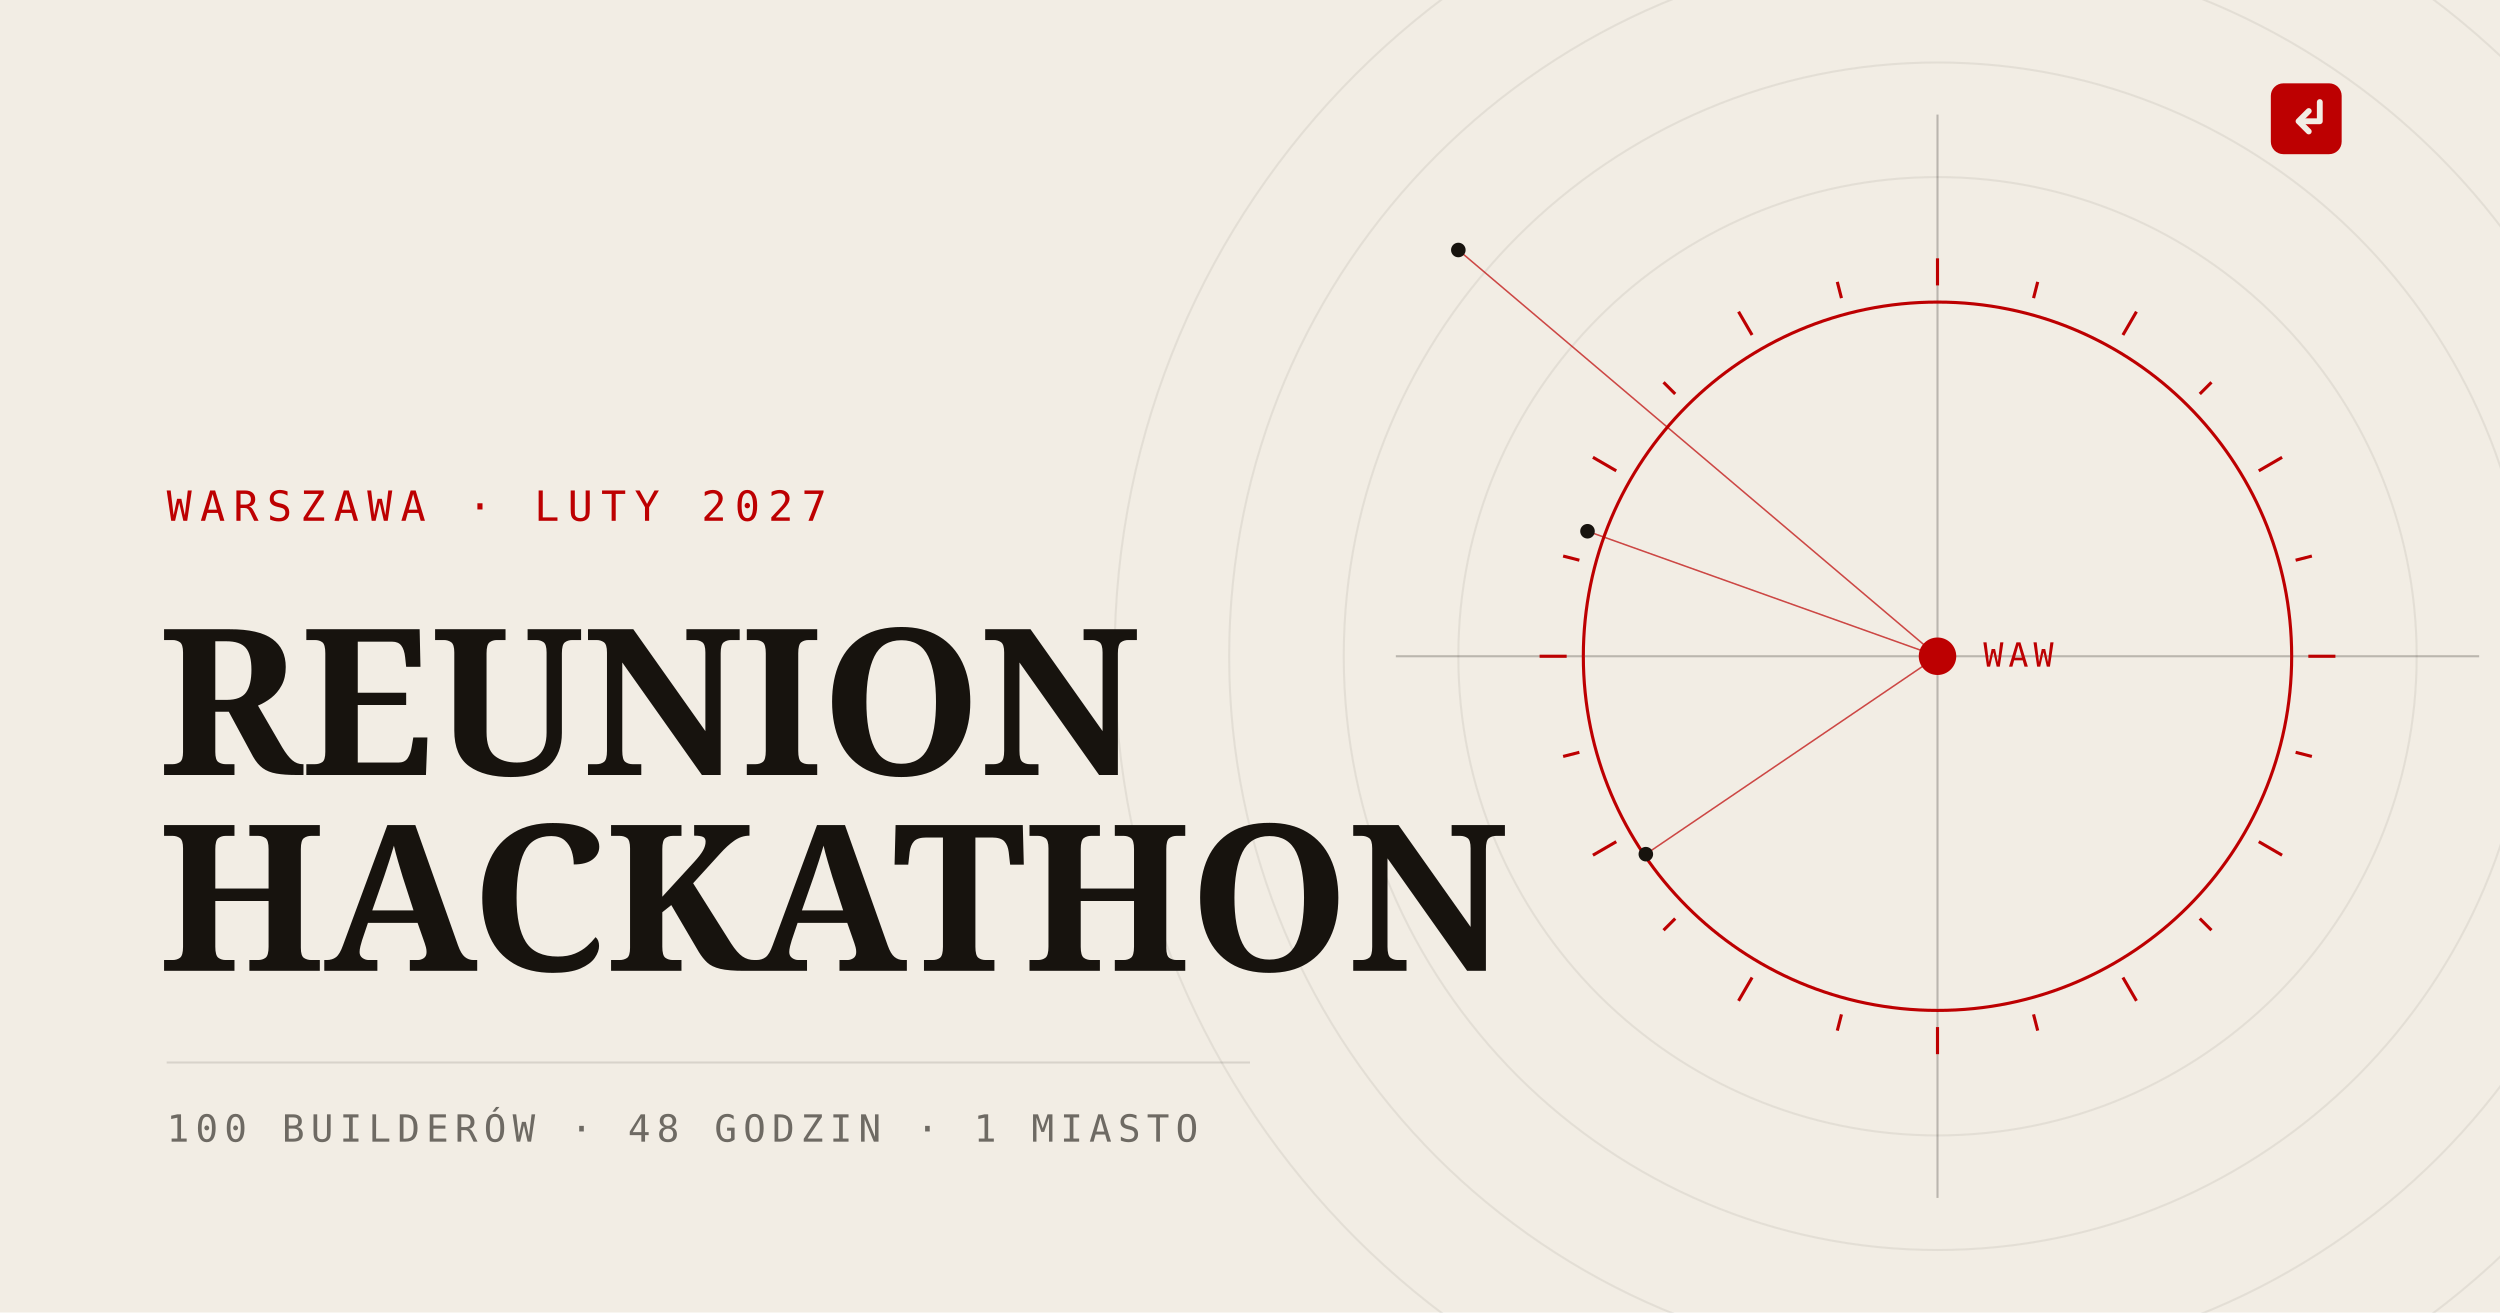
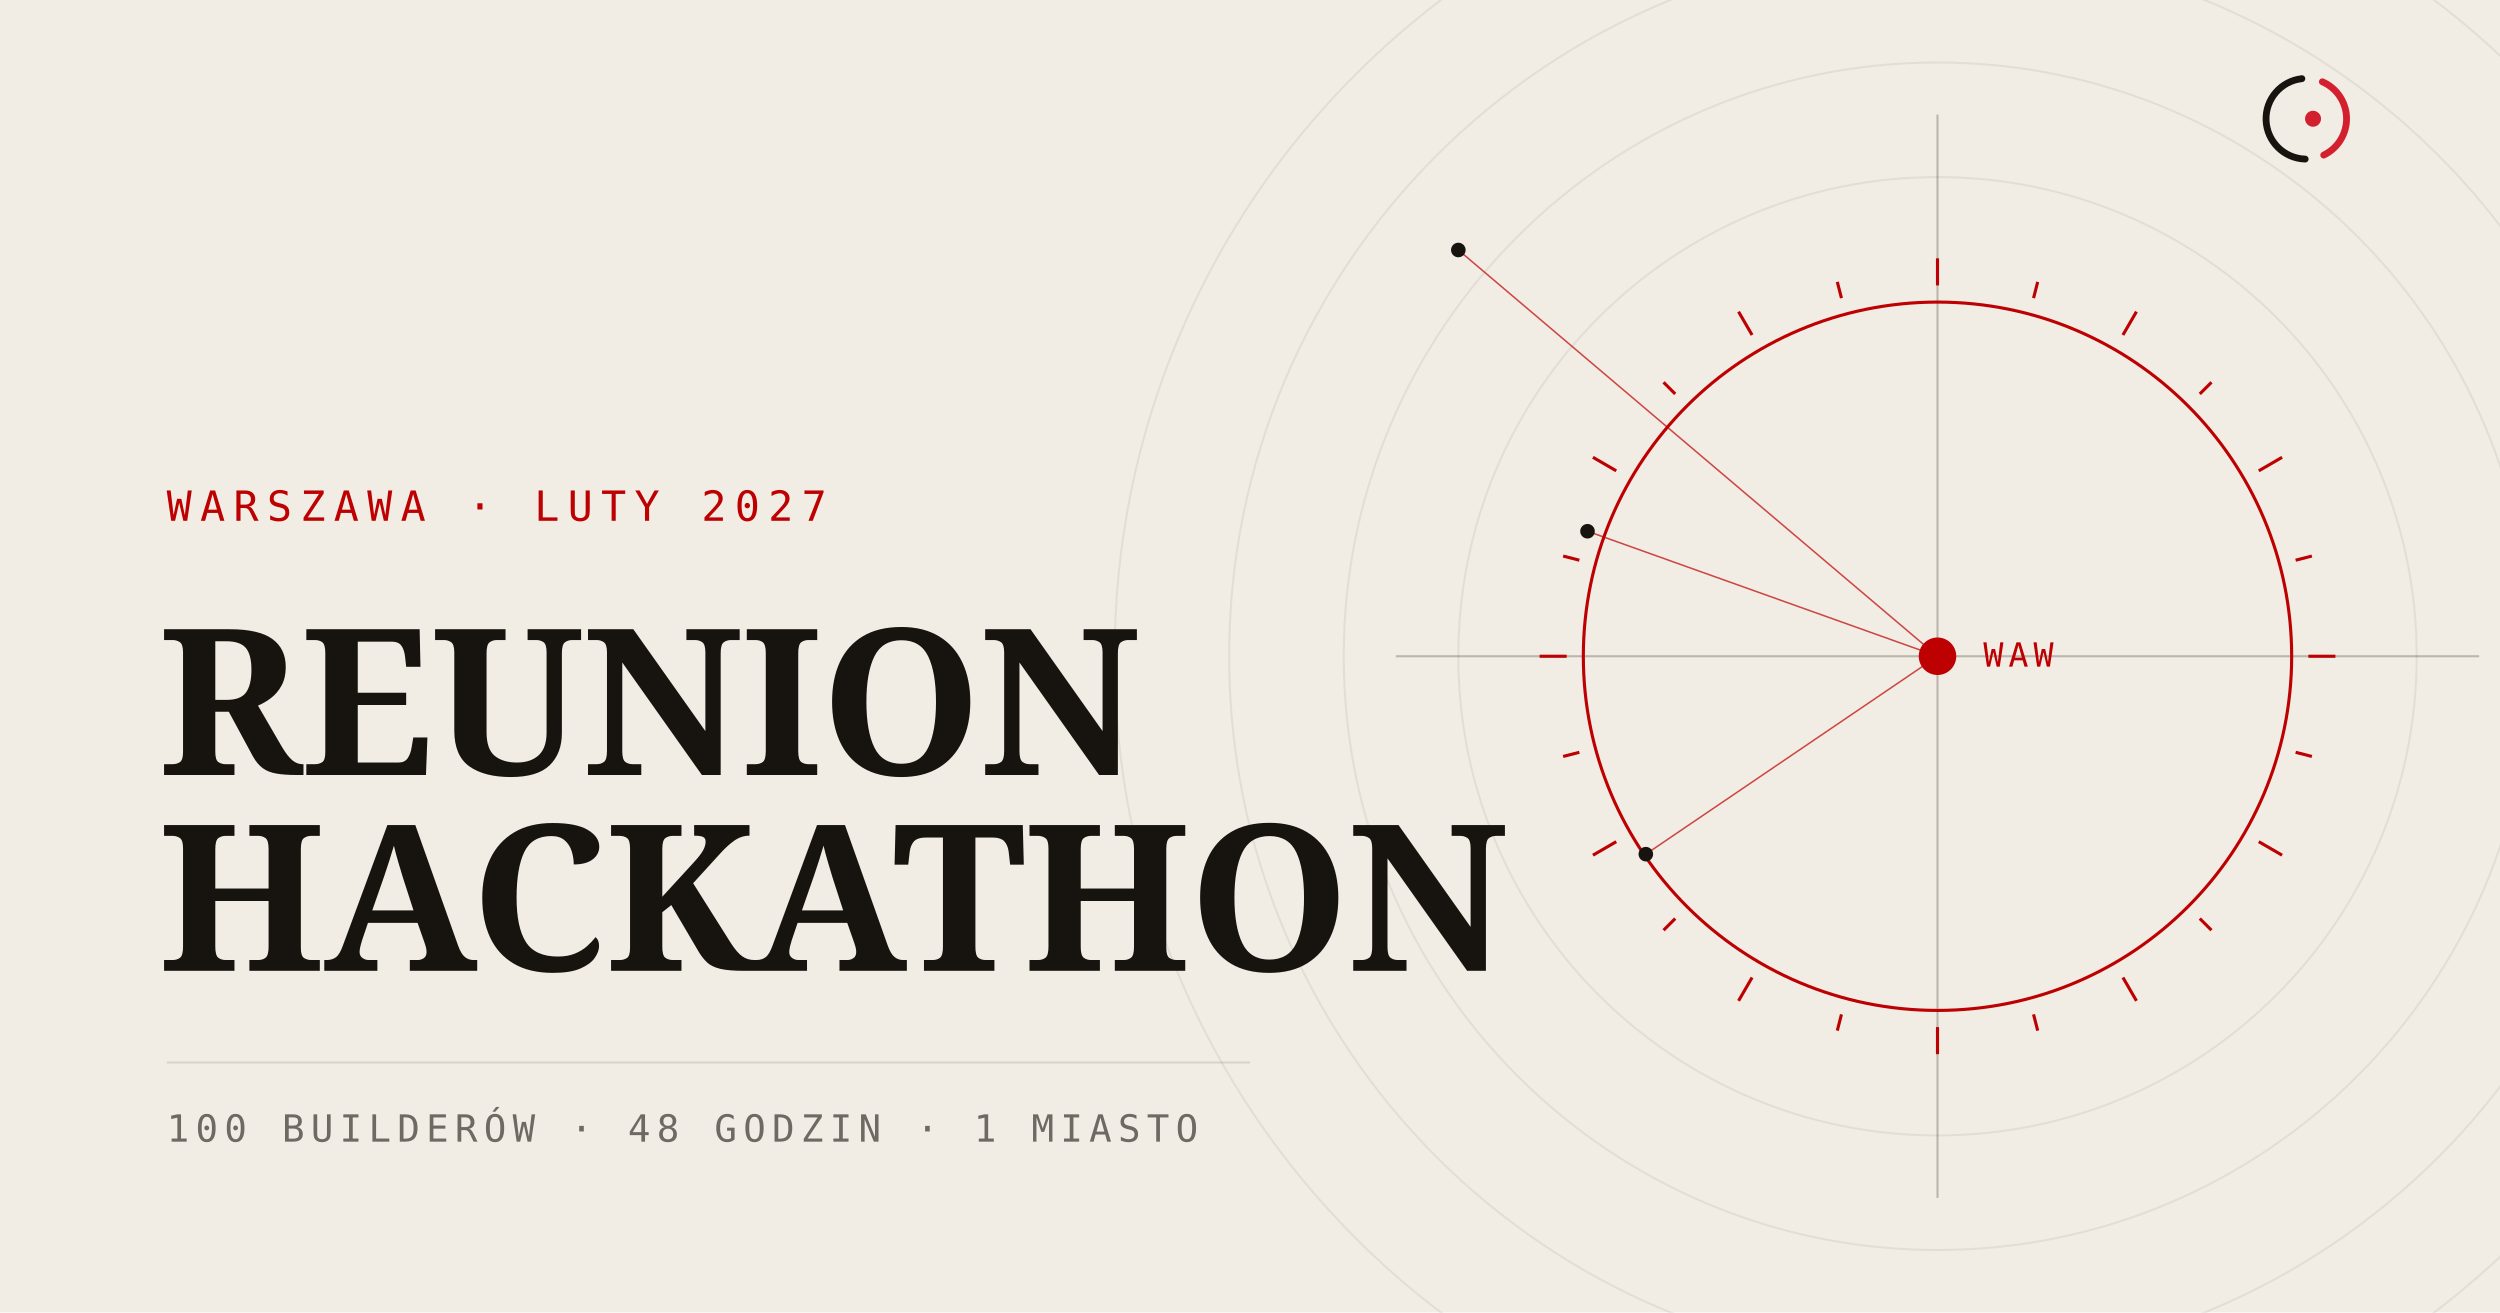
<svg xmlns="http://www.w3.org/2000/svg" viewBox="0 0 1200 630" width="1200" height="630">
  <rect width="1200" height="630" fill="#F2EDE4" />
  <g fill="none" stroke="#17130E" stroke-opacity="0.07" stroke-width="1">
    <circle cx="930" cy="315" r="230" />
    <circle cx="930" cy="315" r="285" />
    <circle cx="930" cy="315" r="340" />
    <circle cx="930" cy="315" r="395" />
  </g>
  <g stroke="#17130E" stroke-opacity="0.25" stroke-width="1">
    <line x1="670" y1="315" x2="1190" y2="315" />
    <line x1="930" y1="55" x2="930" y2="575" />
  </g>
  <circle cx="930" cy="315" r="170" fill="none" stroke="#BD0001" stroke-width="1.5" />
  <g stroke="#BD0001" stroke-width="1.5">
    <line x1="930.0" y1="137.0" x2="930.0" y2="124.0" />
    <line x1="976.1" y1="143.1" x2="978.1" y2="135.3" />
    <line x1="1019.0" y1="160.8" x2="1025.5" y2="149.6" />
    <line x1="1055.9" y1="189.1" x2="1061.5" y2="183.5" />
    <line x1="1084.2" y1="226.0" x2="1095.4" y2="219.5" />
    <line x1="1101.9" y1="268.9" x2="1109.7" y2="266.9" />
    <line x1="1108.0" y1="315.0" x2="1121.0" y2="315.0" />
    <line x1="1101.9" y1="361.1" x2="1109.7" y2="363.1" />
    <line x1="1084.2" y1="404.0" x2="1095.4" y2="410.5" />
    <line x1="1055.9" y1="440.9" x2="1061.5" y2="446.5" />
    <line x1="1019.0" y1="469.2" x2="1025.5" y2="480.4" />
    <line x1="976.1" y1="486.9" x2="978.1" y2="494.7" />
    <line x1="930.0" y1="493.0" x2="930.0" y2="506.0" />
    <line x1="883.9" y1="486.9" x2="881.9" y2="494.7" />
    <line x1="841.0" y1="469.2" x2="834.5" y2="480.4" />
    <line x1="804.1" y1="440.9" x2="798.5" y2="446.5" />
    <line x1="775.8" y1="404.0" x2="764.6" y2="410.5" />
    <line x1="758.1" y1="361.1" x2="750.3" y2="363.1" />
    <line x1="752.0" y1="315.0" x2="739.0" y2="315.0" />
    <line x1="758.1" y1="268.9" x2="750.3" y2="266.9" />
    <line x1="775.8" y1="226.0" x2="764.6" y2="219.5" />
    <line x1="804.1" y1="189.1" x2="798.5" y2="183.5" />
    <line x1="841.0" y1="160.8" x2="834.5" y2="149.6" />
    <line x1="883.9" y1="143.1" x2="881.9" y2="135.3" />
  </g>
  <g stroke="#BD0001" stroke-width="0.75" stroke-opacity="0.7">
    <line x1="700" y1="120" x2="930" y2="315" />
    <line x1="762" y1="255" x2="930" y2="315" />
    <line x1="790" y1="410" x2="930" y2="315" />
  </g>
  <g fill="#17130E">
    <circle cx="700" cy="120" r="3.5" />
    <circle cx="762" cy="255" r="3.5" />
    <circle cx="790" cy="410" r="3.5" />
  </g>
  <circle cx="930" cy="315" r="9" fill="#BD0001" />
  <text x="952" y="320" font-family="'JetBrains Mono', ui-monospace, monospace" font-size="16" font-weight="500" letter-spacing="2.4" fill="#BD0001">WAW</text>
  <text x="80" y="250" font-family="'JetBrains Mono', ui-monospace, monospace" font-size="20" font-weight="500" letter-spacing="4" fill="#BD0001">WARSZAWA · LUTY 2027</text>
  <text x="76" y="372" font-family="'Playfair Display', Georgia, serif" font-size="98" font-weight="900" letter-spacing="-1" fill="#17130E">REUNION</text>
  <text x="76" y="466" font-family="'Playfair Display', Georgia, serif" font-size="98" font-weight="900" letter-spacing="-1" fill="#17130E">HACKATHON</text>
  <line x1="80" y1="510" x2="600" y2="510" stroke="#17130E" stroke-opacity="0.12" stroke-width="1" />
  <text x="80" y="548" font-family="'JetBrains Mono', ui-monospace, monospace" font-size="18" letter-spacing="3" fill="#17130E" fill-opacity="0.6">100 BUILDERÓW · 48 GODZIN · 1 MIASTO</text>
-   <g>
-     <rect x="1090" y="40" width="34" height="34" rx="6" fill="#BD0001" />
-     <path d="M1113.5 49 V58.2 H1104" fill="none" stroke="#F2EDE4" stroke-width="2.8" stroke-linecap="round" stroke-linejoin="round" />
-     <path d="M1108.2 53.3 L1103.3 58.2 L1108.2 63.1" fill="none" stroke="#F2EDE4" stroke-width="2.8" stroke-linecap="round" stroke-linejoin="round" />
+   <g transform="translate(1086 36) scale(0.875)">
+     <path d="M21.59 2.01 A22.13 22.13 0 0 0 23.40 46.12" fill="none" stroke="#17130E" stroke-width="3.75" stroke-linecap="round" />
+     <path d="M33.58 43.94 A22.13 22.13 0 0 0 32.84 3.72" fill="none" stroke="#D2202F" stroke-width="3.75" stroke-linecap="round" />
+     <circle cx="27.72" cy="24" r="4.39" fill="#D2202F" />
  </g>
</svg>
